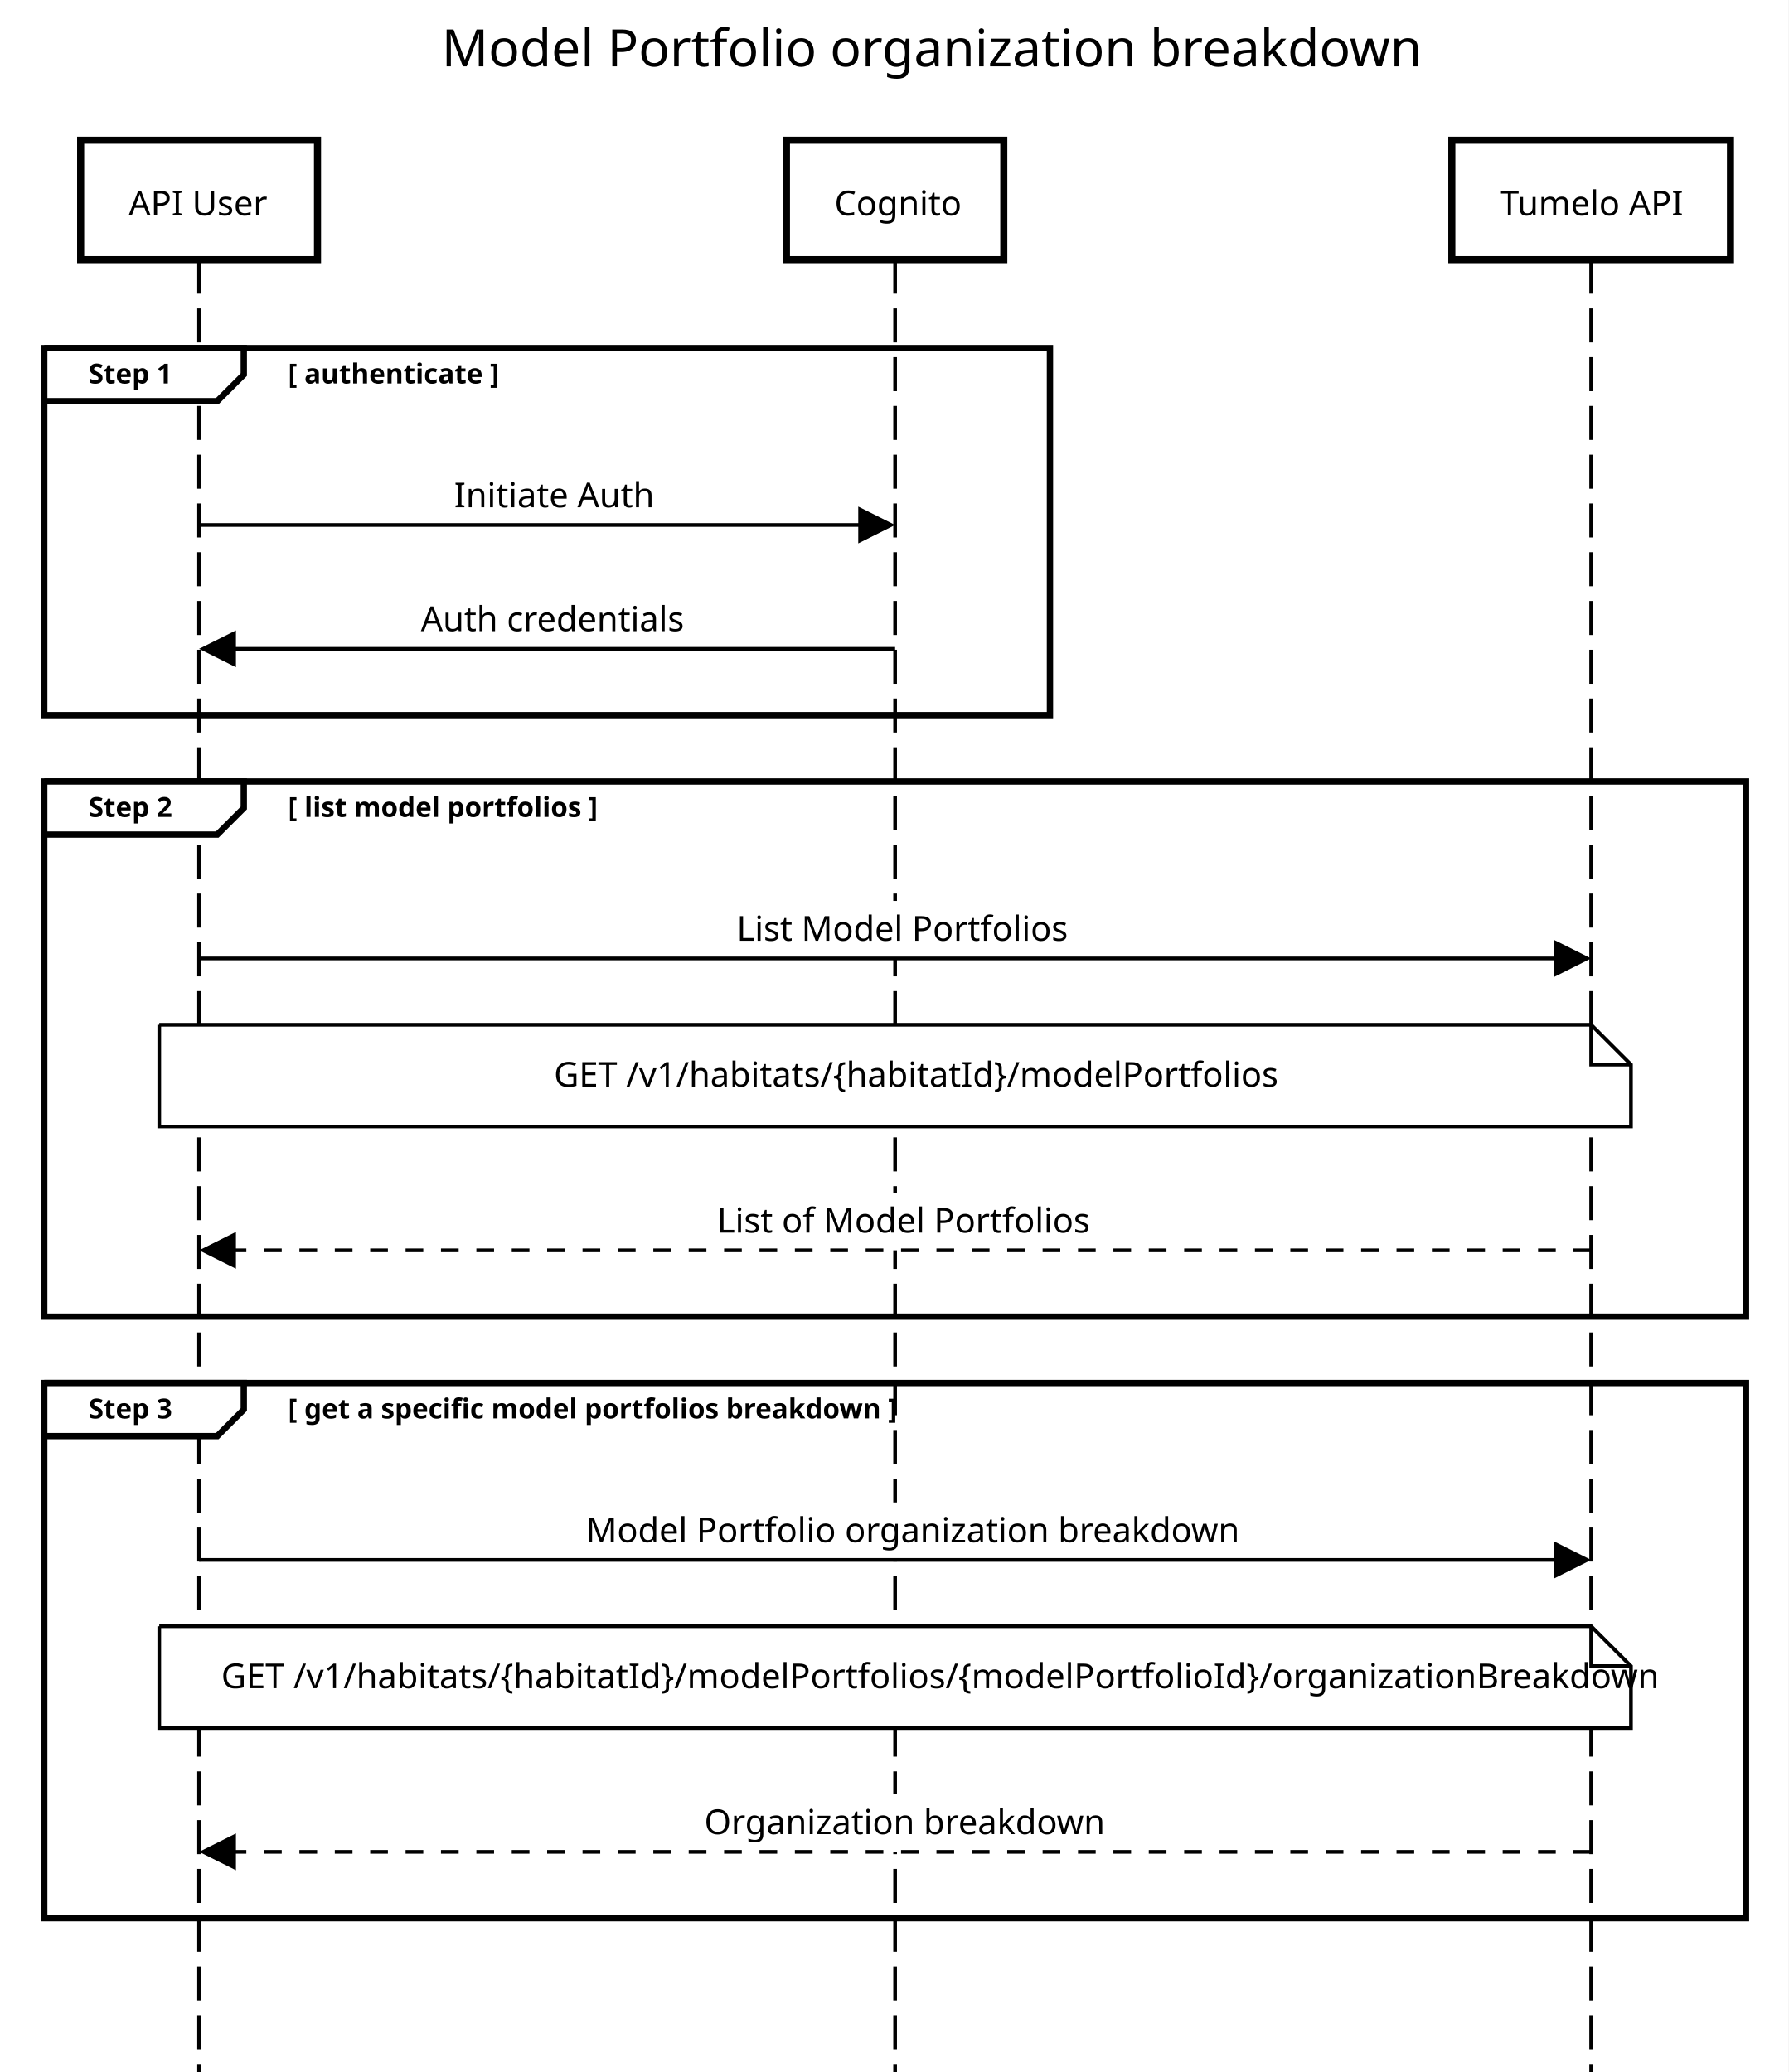
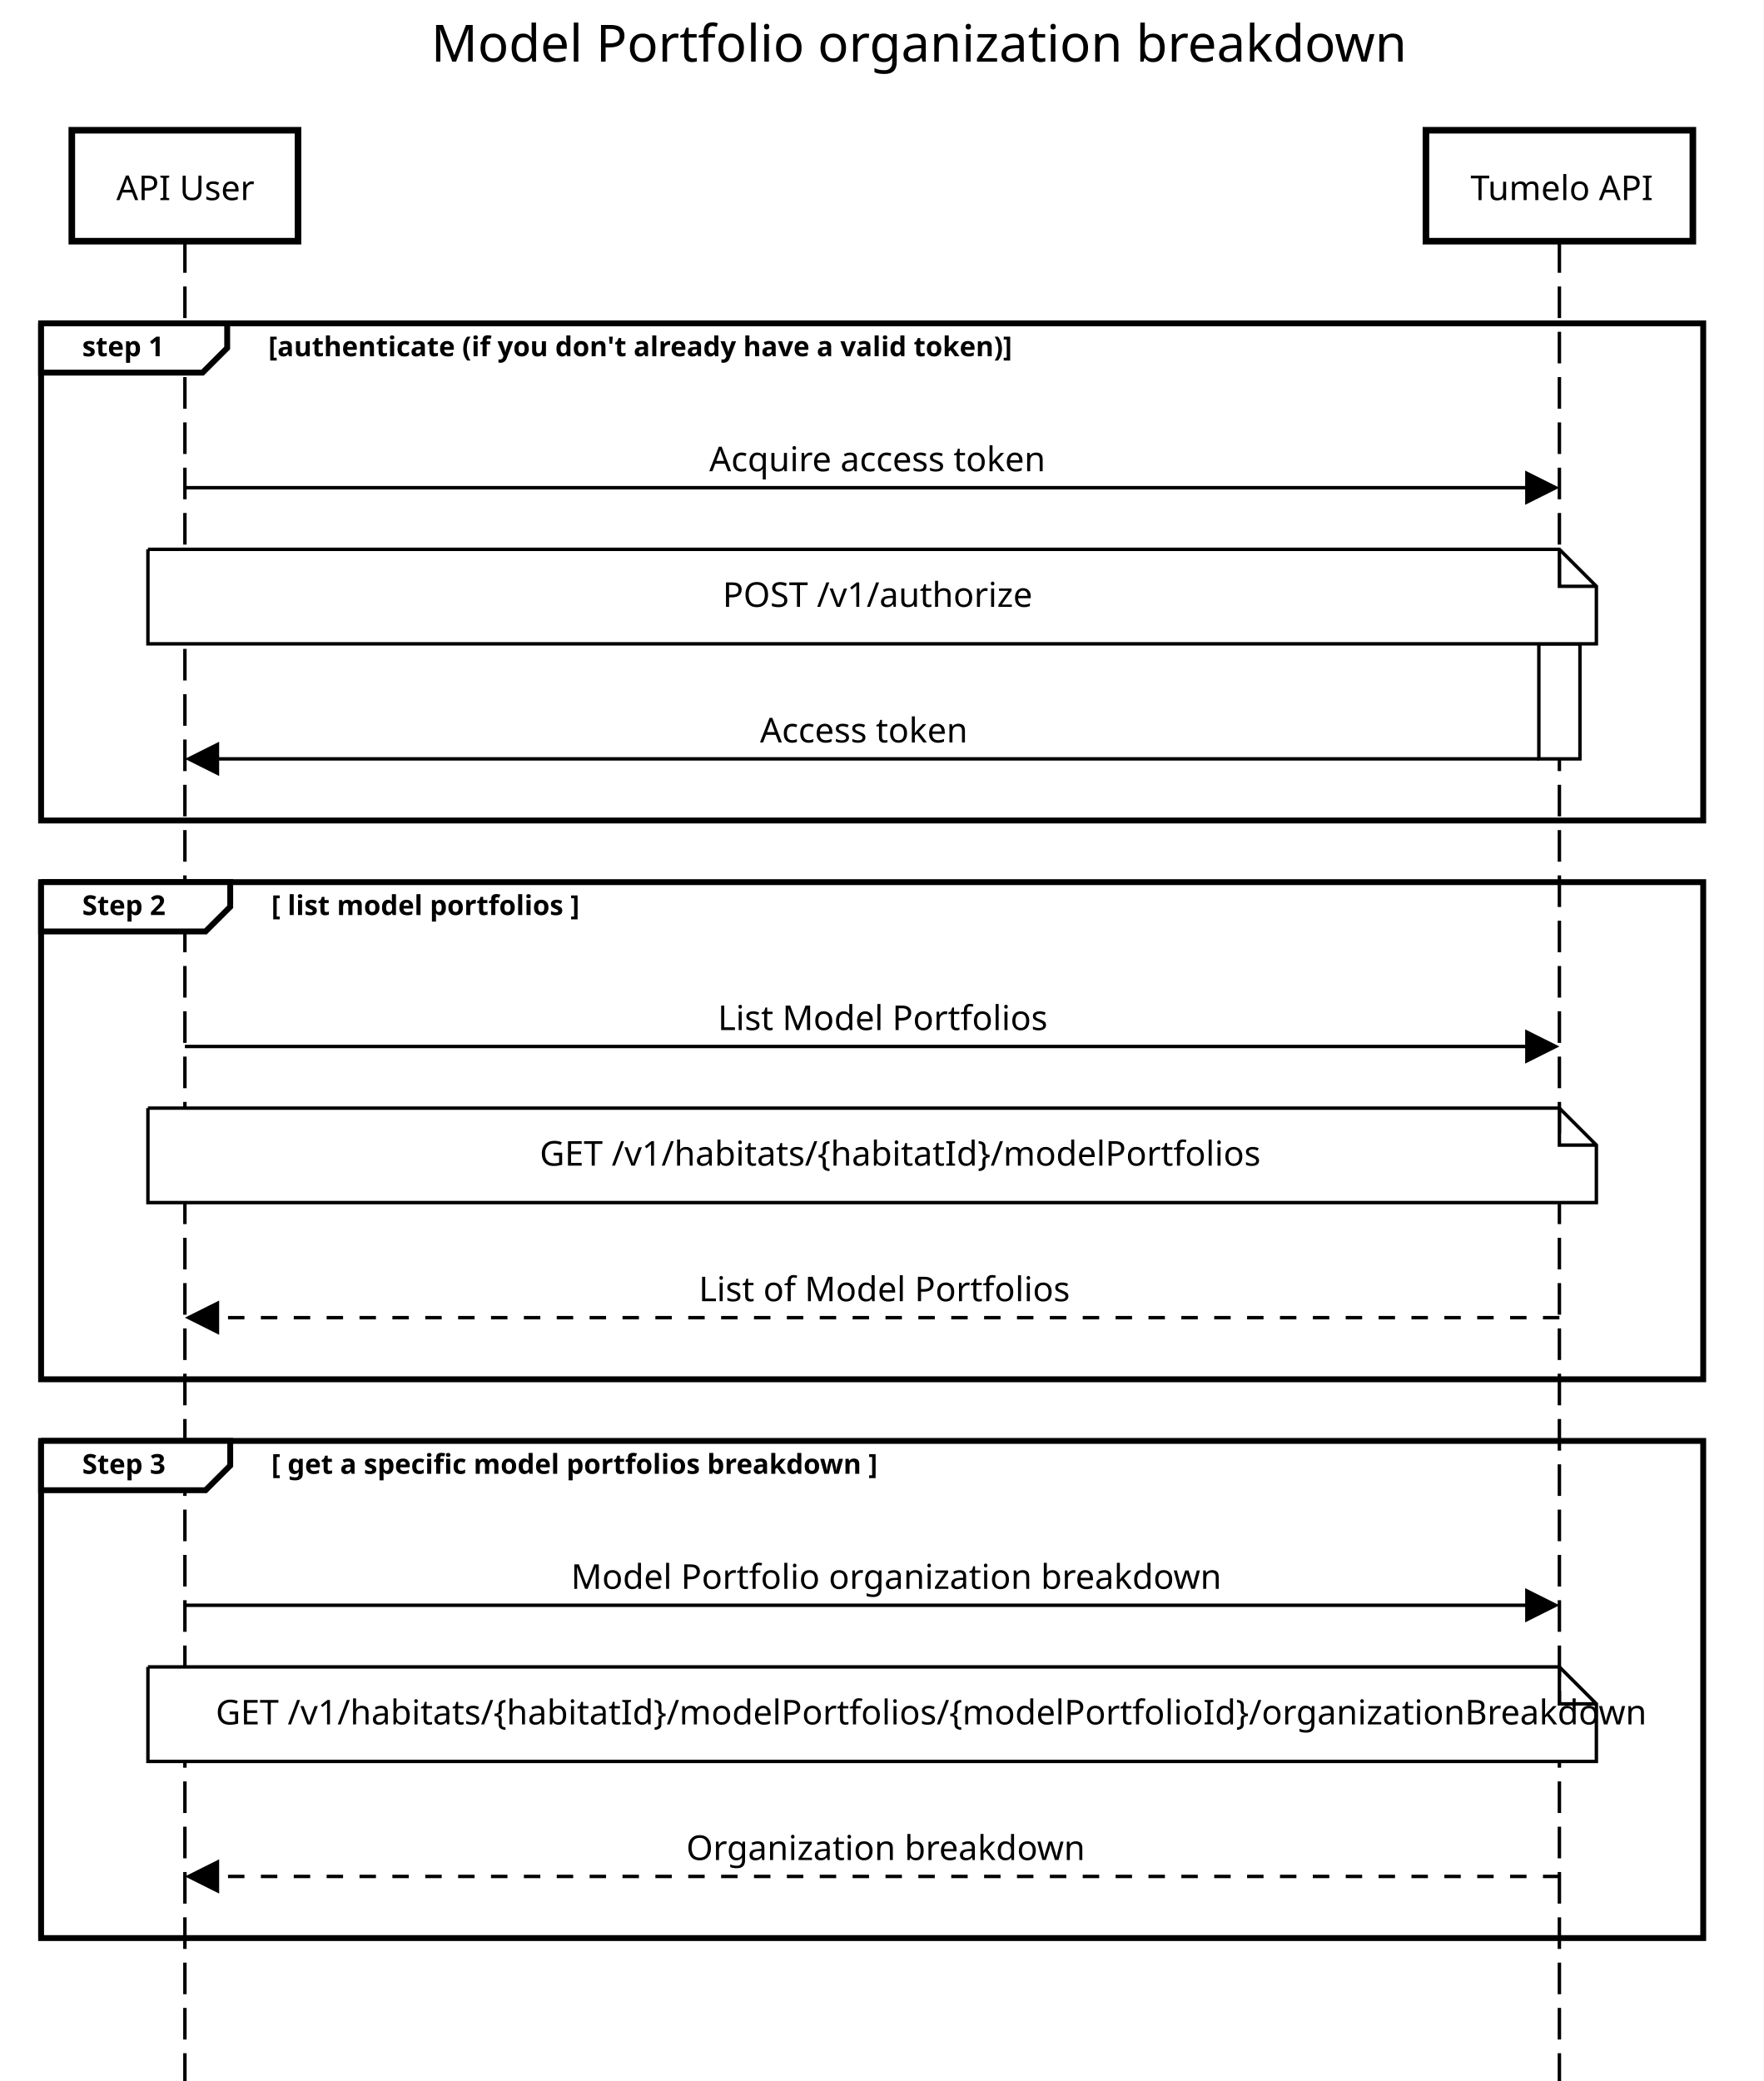
- <svg xmlns="http://www.w3.org/2000/svg" version="1.1" width="762" height="883">
+ <svg xmlns="http://www.w3.org/2000/svg" version="1.1" width="755" height="891">
  <defs />
  <g>
    <g />
    <g />
    <g />
    <g />
    <g />
    <g />
    <g />
    <g />
+     <g />
    <g>
-       <rect fill="white" stroke="none" x="0" y="0" width="762" height="883" />
+       <rect fill="white" stroke="none" x="0" y="0" width="755" height="891" />
    </g>
    <g>
-       <text fill="black" stroke="none" font-family="sans-serif" font-size="16.5pt" font-style="normal" font-weight="normal" text-decoration="normal" x="188.14" y="28.272" text-anchor="start" dominant-baseline="alphabetic" xml:space="preserve">Model Portfolio organization breakdown</text>
+       <text fill="black" stroke="none" font-family="sans-serif" font-size="16.5pt" font-style="normal" font-weight="normal" text-decoration="normal" x="184.571" y="26.388" text-anchor="start" dominant-baseline="alphabetic" xml:space="preserve">Model Portfolio organization breakdown</text>
    </g>
    <g />
    <g>
-       <path fill="none" stroke="black" paint-order="fill stroke markers" d=" M 84.817 110.64 L 84.817 883.42" stroke-miterlimit="10" stroke-width="1.571" stroke-dasharray="14.499,6.283" />
-       <path fill="none" stroke="black" paint-order="fill stroke markers" d=" M 381.366 110.64 L 381.366 883.42" stroke-miterlimit="10" stroke-width="1.571" stroke-dasharray="14.499,6.283" />
-       <path fill="none" stroke="black" paint-order="fill stroke markers" d=" M 677.914 110.64 L 677.914 883.42" stroke-miterlimit="10" stroke-width="1.571" stroke-dasharray="14.499,6.283" />
+       <path fill="none" stroke="black" paint-order="fill stroke markers" d=" M 79.163 103.264 L 79.163 891.374" stroke-miterlimit="10" stroke-width="1.466" stroke-dasharray="13.532,5.864" />
+       <path fill="none" stroke="black" paint-order="fill stroke markers" d=" M 667.617 103.264 L 667.617 891.374" stroke-miterlimit="10" stroke-width="1.466" stroke-dasharray="13.532,5.864" />
    </g>
    <g>
      <path fill="none" stroke="none" />
      <g>
-         <path fill="white" stroke="black" paint-order="fill stroke markers" d=" M 34.36 59.749 L 135.275 59.749 L 135.275 110.64 L 34.36 110.64 L 34.36 59.749 Z" stroke-miterlimit="10" stroke-width="3.016" stroke-dasharray="" />
+         <path fill="white" stroke="black" paint-order="fill stroke markers" d=" M 30.743 55.766 L 127.583 55.766 L 127.583 103.264 L 30.743 103.264 L 30.743 55.766 Z" stroke-miterlimit="10" stroke-width="2.815" stroke-dasharray="" />
      </g>
      <g>
        <g />
-         <text fill="black" stroke="none" font-family="sans-serif" font-size="11pt" font-style="normal" font-weight="normal" text-decoration="normal" x="54.81" y="91.791" text-anchor="start" dominant-baseline="alphabetic" xml:space="preserve">API User</text>
+         <text fill="black" stroke="none" font-family="sans-serif" font-size="11pt" font-style="normal" font-weight="normal" text-decoration="normal" x="49.83" y="85.672" text-anchor="start" dominant-baseline="alphabetic" xml:space="preserve">API User</text>
      </g>
      <path fill="none" stroke="none" />
      <g>
-         <path fill="white" stroke="black" paint-order="fill stroke markers" d=" M 335.064 59.749 L 427.667 59.749 L 427.667 110.64 L 335.064 110.64 L 335.064 59.749 Z" stroke-miterlimit="10" stroke-width="3.016" stroke-dasharray="" />
+         <path fill="white" stroke="black" paint-order="fill stroke markers" d=" M 610.48 55.766 L 724.754 55.766 L 724.754 103.264 L 610.48 103.264 L 610.48 55.766 Z" stroke-miterlimit="10" stroke-width="2.815" stroke-dasharray="" />
      </g>
      <g>
        <g />
-         <text fill="black" stroke="none" font-family="sans-serif" font-size="11pt" font-style="normal" font-weight="normal" text-decoration="normal" x="355.515" y="91.791" text-anchor="start" dominant-baseline="alphabetic" xml:space="preserve">Cognito</text>
-       </g>
-       <path fill="none" stroke="none" />
-       <g>
-         <path fill="white" stroke="black" paint-order="fill stroke markers" d=" M 618.557 59.749 L 737.27 59.749 L 737.27 110.64 L 618.557 110.64 L 618.557 59.749 Z" stroke-miterlimit="10" stroke-width="3.016" stroke-dasharray="" />
-       </g>
-       <g>
-         <g />
-         <text fill="black" stroke="none" font-family="sans-serif" font-size="11pt" font-style="normal" font-weight="normal" text-decoration="normal" x="639.008" y="91.791" text-anchor="start" dominant-baseline="alphabetic" xml:space="preserve">Tumelo API</text>
+         <text fill="black" stroke="none" font-family="sans-serif" font-size="11pt" font-style="normal" font-weight="normal" text-decoration="normal" x="629.567" y="85.672" text-anchor="start" dominant-baseline="alphabetic" xml:space="preserve">Tumelo API</text>
      </g>
    </g>
    <g>
+       <path fill="white" stroke="black" paint-order="fill stroke markers" d=" M 658.821 275.663 L 676.413 275.663 L 676.413 324.92 L 658.821 324.92 L 658.821 275.663" stroke-miterlimit="10" stroke-width="1.466" stroke-dasharray="" />
      <g>
        <g>
-           <rect fill="white" stroke="none" x="190.655" y="199.227" width="84.873" height="24.503" />
+           <rect fill="white" stroke="none" x="301.018" y="185.945" width="144.744" height="22.869" />
        </g>
-         <text fill="black" stroke="none" font-family="sans-serif" font-size="11pt" font-style="normal" font-weight="normal" text-decoration="normal" x="193.482" y="216.19" text-anchor="start" dominant-baseline="alphabetic" xml:space="preserve">Initiate Auth</text>
+         <text fill="black" stroke="none" font-family="sans-serif" font-size="11pt" font-style="normal" font-weight="normal" text-decoration="normal" x="303.657" y="201.777" text-anchor="start" dominant-baseline="alphabetic" xml:space="preserve">Acquire access token</text>
      </g>
      <g>
-         <path fill="none" stroke="black" paint-order="fill stroke markers" d=" M 84.817 223.729 L 378.224 223.729" stroke-miterlimit="10" stroke-width="1.571" stroke-dasharray="" />
-         <g transform="translate(381.3656,223.7295) translate(-381.3656,-223.7295)">
-           <path fill="black" stroke="none" paint-order="stroke fill markers" d=" M 365.659 215.876 L 381.366 223.729 L 365.659 231.583 Z" />
+         <path fill="none" stroke="black" paint-order="fill stroke markers" d=" M 79.163 208.814 L 664.685 208.814" stroke-miterlimit="10" stroke-width="1.466" stroke-dasharray="" />
+         <g transform="translate(667.6172,208.8142) translate(-667.6172,-208.8142)">
+           <path fill="black" stroke="none" paint-order="stroke fill markers" d=" M 652.957 201.484 L 667.617 208.814 L 652.957 216.144 Z" />
+         </g>
+       </g>
+       <path fill="white" stroke="black" paint-order="fill stroke markers" d=" M 63.33 235.202 L 667.617 235.202 L 683.45 251.034 L 683.45 275.663 L 63.33 275.663 L 63.33 235.202 M 667.617 235.202 L 667.617 251.034 L 683.45 251.034" stroke-miterlimit="10" stroke-width="1.466" stroke-dasharray="" />
+       <g>
+         <text fill="black" stroke="none" font-family="sans-serif" font-size="11pt" font-style="normal" font-weight="normal" text-decoration="normal" x="309.39" y="259.83" text-anchor="start" dominant-baseline="alphabetic" xml:space="preserve">POST /v1/authorize</text>
+       </g>
+       <g>
+         <g>
+           <rect fill="white" stroke="none" x="322.737" y="302.05" width="92.511" height="22.869" />
+         </g>
+         <text fill="black" stroke="none" font-family="sans-serif" font-size="11pt" font-style="normal" font-weight="normal" text-decoration="normal" x="325.375" y="317.883" text-anchor="start" dominant-baseline="alphabetic" xml:space="preserve">Access token</text>
+       </g>
+       <g>
+         <path fill="none" stroke="black" paint-order="fill stroke markers" d=" M 658.821 324.92 L 82.095 324.92" stroke-miterlimit="10" stroke-width="1.466" stroke-dasharray="" />
+         <g transform="translate(79.16291,324.9198) translate(-79.16291,-324.9198)">
+           <path fill="black" stroke="none" paint-order="stroke fill markers" d=" M 93.823 317.59 L 79.163 324.92 L 93.823 332.25 Z" />
        </g>
      </g>
      <g>
        <g>
-           <rect fill="white" stroke="none" x="176.483" y="252.002" width="113.218" height="24.503" />
+           <rect fill="white" stroke="none" x="304.685" y="425.193" width="137.411" height="22.869" />
        </g>
-         <text fill="black" stroke="none" font-family="sans-serif" font-size="11pt" font-style="normal" font-weight="normal" text-decoration="normal" x="179.31" y="268.965" text-anchor="start" dominant-baseline="alphabetic" xml:space="preserve">Auth credentials</text>
+         <text fill="black" stroke="none" font-family="sans-serif" font-size="11pt" font-style="normal" font-weight="normal" text-decoration="normal" x="307.323" y="441.025" text-anchor="start" dominant-baseline="alphabetic" xml:space="preserve">List Model Portfolios</text>
      </g>
      <g>
-         <path fill="none" stroke="black" paint-order="fill stroke markers" d=" M 381.366 276.505 L 87.959 276.505" stroke-miterlimit="10" stroke-width="1.571" stroke-dasharray="" />
-         <g transform="translate(84.8174,276.5047) translate(-84.8174,-276.5047)">
-           <path fill="black" stroke="none" paint-order="stroke fill markers" d=" M 100.524 268.651 L 84.817 276.505 L 100.524 284.358 Z" />
+         <path fill="none" stroke="black" paint-order="fill stroke markers" d=" M 79.163 448.062 L 664.685 448.062" stroke-miterlimit="10" stroke-width="1.466" stroke-dasharray="" />
+         <g transform="translate(667.6172,448.0621) translate(-667.6172,-448.0621)">
+           <path fill="black" stroke="none" paint-order="stroke fill markers" d=" M 652.957 440.732 L 667.617 448.062 L 652.957 455.392 Z" />
+         </g>
+       </g>
+       <path fill="white" stroke="black" paint-order="fill stroke markers" d=" M 63.33 474.45 L 667.617 474.45 L 683.45 490.282 L 683.45 514.911 L 63.33 514.911 L 63.33 474.45 M 667.617 474.45 L 667.617 490.282 L 683.45 490.282" stroke-miterlimit="10" stroke-width="1.466" stroke-dasharray="" />
+       <g>
+         <text fill="black" stroke="none" font-family="sans-serif" font-size="11pt" font-style="normal" font-weight="normal" text-decoration="normal" x="231.073" y="499.078" text-anchor="start" dominant-baseline="alphabetic" xml:space="preserve">GET /v1/habitats/{habitatId}/modelPortfolios</text>
+       </g>
+       <g>
+         <g>
+           <rect fill="white" stroke="none" x="296.535" y="541.298" width="153.711" height="22.869" />
+         </g>
+         <text fill="black" stroke="none" font-family="sans-serif" font-size="11pt" font-style="normal" font-weight="normal" text-decoration="normal" x="299.173" y="557.131" text-anchor="start" dominant-baseline="alphabetic" xml:space="preserve">List of Model Portfolios</text>
+       </g>
+       <g>
+         <path fill="none" stroke="black" paint-order="fill stroke markers" d=" M 667.617 564.168 L 82.095 564.168" stroke-miterlimit="10" stroke-width="1.466" stroke-dasharray="7.037" />
+         <g transform="translate(79.16291,564.1677) translate(-79.16291,-564.1677)">
+           <path fill="black" stroke="none" paint-order="stroke fill markers" d=" M 93.823 556.838 L 79.163 564.168 L 93.823 571.498 Z" />
        </g>
      </g>
      <g>
        <g>
-           <rect fill="white" stroke="none" x="311.009" y="383.94" width="140.713" height="24.503" />
+           <rect fill="white" stroke="none" x="241.818" y="664.441" width="263.144" height="22.869" />
        </g>
-         <text fill="black" stroke="none" font-family="sans-serif" font-size="11pt" font-style="normal" font-weight="normal" text-decoration="normal" x="313.836" y="400.904" text-anchor="start" dominant-baseline="alphabetic" xml:space="preserve">List Model Portfolios</text>
+         <text fill="black" stroke="none" font-family="sans-serif" font-size="11pt" font-style="normal" font-weight="normal" text-decoration="normal" x="244.457" y="680.273" text-anchor="start" dominant-baseline="alphabetic" xml:space="preserve">Model Portfolio organization breakdown</text>
      </g>
      <g>
-         <path fill="none" stroke="black" paint-order="fill stroke markers" d=" M 84.817 408.443 L 674.772 408.443" stroke-miterlimit="10" stroke-width="1.571" stroke-dasharray="" />
-         <g transform="translate(677.9138,408.4429) translate(-677.9138,-408.4429)">
-           <path fill="black" stroke="none" paint-order="stroke fill markers" d=" M 662.207 400.589 L 677.914 408.443 L 662.207 416.296 Z" />
+         <path fill="none" stroke="black" paint-order="fill stroke markers" d=" M 79.163 687.31 L 664.685 687.31" stroke-miterlimit="10" stroke-width="1.466" stroke-dasharray="" />
+         <g transform="translate(667.6172,687.31) translate(-667.6172,-687.31)">
+           <path fill="black" stroke="none" paint-order="stroke fill markers" d=" M 652.957 679.98 L 667.617 687.31 L 652.957 694.64 Z" />
        </g>
      </g>
-       <path fill="white" stroke="black" paint-order="fill stroke markers" d=" M 67.854 436.715 L 677.914 436.715 L 694.877 453.679 L 694.877 480.066 L 67.854 480.066 L 67.854 436.715 M 677.914 436.715 L 677.914 453.679 L 694.877 453.679" stroke-miterlimit="10" stroke-width="1.571" stroke-dasharray="" />
+       <path fill="white" stroke="black" paint-order="fill stroke markers" d=" M 63.33 713.698 L 667.617 713.698 L 683.45 729.53 L 683.45 754.159 L 63.33 754.159 L 63.33 713.698 M 667.617 713.698 L 667.617 729.53 L 683.45 729.53" stroke-miterlimit="10" stroke-width="1.466" stroke-dasharray="" />
      <g>
-         <text fill="black" stroke="none" font-family="sans-serif" font-size="11pt" font-style="normal" font-weight="normal" text-decoration="normal" x="235.998" y="463.103" text-anchor="start" dominant-baseline="alphabetic" xml:space="preserve">GET /v1/habitats/{habitatId}/modelPortfolios</text>
+         <text fill="black" stroke="none" font-family="sans-serif" font-size="11pt" font-style="normal" font-weight="normal" text-decoration="normal" x="92.357" y="738.326" text-anchor="start" dominant-baseline="alphabetic" xml:space="preserve">GET /v1/habitats/{habitatId}/modelPortfolios/{modelPortfolioId}/organizationBreakdown</text>
      </g>
      <g>
        <g>
-           <rect fill="white" stroke="none" x="302.67" y="508.339" width="157.39" height="24.503" />
+           <rect fill="white" stroke="none" x="291.185" y="780.546" width="164.411" height="22.869" />
        </g>
-         <text fill="black" stroke="none" font-family="sans-serif" font-size="11pt" font-style="normal" font-weight="normal" text-decoration="normal" x="305.498" y="525.302" text-anchor="start" dominant-baseline="alphabetic" xml:space="preserve">List of Model Portfolios</text>
+         <text fill="black" stroke="none" font-family="sans-serif" font-size="11pt" font-style="normal" font-weight="normal" text-decoration="normal" x="293.823" y="796.379" text-anchor="start" dominant-baseline="alphabetic" xml:space="preserve">Organization breakdown</text>
      </g>
      <g>
-         <path fill="none" stroke="black" paint-order="fill stroke markers" d=" M 677.914 532.842 L 87.959 532.842" stroke-miterlimit="10" stroke-width="1.571" stroke-dasharray="7.539" />
-         <g transform="translate(84.8174,532.8418) translate(-84.8174,-532.8418)">
-           <path fill="black" stroke="none" paint-order="stroke fill markers" d=" M 100.524 524.988 L 84.817 532.842 L 100.524 540.695 Z" />
-         </g>
-       </g>
-       <g>
-         <g>
-           <rect fill="white" stroke="none" x="246.794" y="640.277" width="269.143" height="24.503" />
-         </g>
-         <text fill="black" stroke="none" font-family="sans-serif" font-size="11pt" font-style="normal" font-weight="normal" text-decoration="normal" x="249.621" y="657.241" text-anchor="start" dominant-baseline="alphabetic" xml:space="preserve">Model Portfolio organization breakdown</text>
-       </g>
-       <g>
-         <path fill="none" stroke="black" paint-order="fill stroke markers" d=" M 84.817 664.78 L 674.772 664.78" stroke-miterlimit="10" stroke-width="1.571" stroke-dasharray="" />
-         <g transform="translate(677.9138,664.7799) translate(-677.9138,-664.7799)">
-           <path fill="black" stroke="none" paint-order="stroke fill markers" d=" M 662.207 656.926 L 677.914 664.78 L 662.207 672.633 Z" />
-         </g>
-       </g>
-       <path fill="white" stroke="black" paint-order="fill stroke markers" d=" M 67.854 693.052 L 677.914 693.052 L 694.877 710.016 L 694.877 736.404 L 67.854 736.404 L 67.854 693.052 M 677.914 693.052 L 677.914 710.016 L 694.877 710.016" stroke-miterlimit="10" stroke-width="1.571" stroke-dasharray="" />
-       <g>
-         <text fill="black" stroke="none" font-family="sans-serif" font-size="11pt" font-style="normal" font-weight="normal" text-decoration="normal" x="94.242" y="719.44" text-anchor="start" dominant-baseline="alphabetic" xml:space="preserve">GET /v1/habitats/{habitatId}/modelPortfolios/{modelPortfolioId}/organizationBreakdown</text>
-       </g>
-       <g>
-         <g>
-           <rect fill="white" stroke="none" x="297.24" y="764.676" width="168.252" height="24.503" />
-         </g>
-         <text fill="black" stroke="none" font-family="sans-serif" font-size="11pt" font-style="normal" font-weight="normal" text-decoration="normal" x="300.067" y="781.639" text-anchor="start" dominant-baseline="alphabetic" xml:space="preserve">Organization breakdown</text>
-       </g>
-       <g>
-         <path fill="none" stroke="black" paint-order="fill stroke markers" d=" M 677.914 789.179 L 87.959 789.179" stroke-miterlimit="10" stroke-width="1.571" stroke-dasharray="7.539" />
-         <g transform="translate(84.8174,789.1788) translate(-84.8174,-789.1788)">
-           <path fill="black" stroke="none" paint-order="stroke fill markers" d=" M 100.524 781.325 L 84.817 789.179 L 100.524 797.032 Z" />
+         <path fill="none" stroke="black" paint-order="fill stroke markers" d=" M 667.617 803.416 L 82.095 803.416" stroke-miterlimit="10" stroke-width="1.466" stroke-dasharray="7.037" />
+         <g transform="translate(79.16291,803.4156) translate(-79.16291,-803.4156)">
+           <path fill="black" stroke="none" paint-order="stroke fill markers" d=" M 93.823 796.086 L 79.163 803.416 L 93.823 810.745 Z" />
        </g>
      </g>
      <g>
        <g />
-         <path fill="none" stroke="black" paint-order="fill stroke markers" d=" M 18.848 148.336 L 447.335 148.336 L 447.335 304.777 L 18.848 304.777 L 18.848 148.336 Z" stroke-miterlimit="10" stroke-width="2.693" stroke-dasharray="" />
-         <path fill="white" stroke="black" paint-order="fill stroke markers" d=" M 18.848 148.336 L 18.848 170.954 L 92.557 170.954 L 103.866 159.645 L 103.866 148.336 L 18.848 148.336" stroke-miterlimit="10" stroke-width="2.693" stroke-dasharray="" />
-         <text fill="black" stroke="none" font-family="sans-serif" font-size="8.8pt" font-style="normal" font-weight="bold" text-decoration="normal" x="37.697" y="163.415" text-anchor="start" dominant-baseline="alphabetic" xml:space="preserve">Step 1</text>
-         <text fill="black" stroke="none" font-family="sans-serif" font-size="8.8pt" font-style="normal" font-weight="bold" text-decoration="normal" x="122.714" y="163.415" text-anchor="start" dominant-baseline="alphabetic" xml:space="preserve">[ authenticate ]</text>
+         <path fill="none" stroke="black" paint-order="fill stroke markers" d=" M 17.592 138.447 L 729.188 138.447 L 729.188 351.307 L 17.592 351.307 L 17.592 138.447 Z" stroke-miterlimit="10" stroke-width="2.513" stroke-dasharray="" />
+         <path fill="white" stroke="black" paint-order="fill stroke markers" d=" M 17.592 138.447 L 17.592 159.557 L 86.709 159.557 L 97.264 149.002 L 97.264 138.447 L 17.592 138.447" stroke-miterlimit="10" stroke-width="2.513" stroke-dasharray="" />
+         <text fill="black" stroke="none" font-family="sans-serif" font-size="8.8pt" font-style="normal" font-weight="bold" text-decoration="normal" x="35.184" y="152.521" text-anchor="start" dominant-baseline="alphabetic" xml:space="preserve">step 1</text>
+         <text fill="black" stroke="none" font-family="sans-serif" font-size="8.8pt" font-style="normal" font-weight="bold" text-decoration="normal" x="114.855" y="152.521" text-anchor="start" dominant-baseline="alphabetic" xml:space="preserve">[authenticate (if you don't already have a valid token)]</text>
      </g>
      <g>
        <g />
-         <path fill="none" stroke="black" paint-order="fill stroke markers" d=" M 18.848 333.05 L 743.883 333.05 L 743.883 561.114 L 18.848 561.114 L 18.848 333.05 Z" stroke-miterlimit="10" stroke-width="2.693" stroke-dasharray="" />
-         <path fill="white" stroke="black" paint-order="fill stroke markers" d=" M 18.848 333.05 L 18.848 355.668 L 92.557 355.668 L 103.866 344.359 L 103.866 333.05 L 18.848 333.05" stroke-miterlimit="10" stroke-width="2.693" stroke-dasharray="" />
-         <text fill="black" stroke="none" font-family="sans-serif" font-size="8.8pt" font-style="normal" font-weight="bold" text-decoration="normal" x="37.697" y="348.128" text-anchor="start" dominant-baseline="alphabetic" xml:space="preserve">Step 2</text>
-         <text fill="black" stroke="none" font-family="sans-serif" font-size="8.8pt" font-style="normal" font-weight="bold" text-decoration="normal" x="122.714" y="348.128" text-anchor="start" dominant-baseline="alphabetic" xml:space="preserve">[ list model portfolios ]</text>
+         <path fill="none" stroke="black" paint-order="fill stroke markers" d=" M 17.592 377.695 L 729.188 377.695 L 729.188 590.555 L 17.592 590.555 L 17.592 377.695 Z" stroke-miterlimit="10" stroke-width="2.513" stroke-dasharray="" />
+         <path fill="white" stroke="black" paint-order="fill stroke markers" d=" M 17.592 377.695 L 17.592 398.805 L 88.009 398.805 L 98.564 388.25 L 98.564 377.695 L 17.592 377.695" stroke-miterlimit="10" stroke-width="2.513" stroke-dasharray="" />
+         <text fill="black" stroke="none" font-family="sans-serif" font-size="8.8pt" font-style="normal" font-weight="bold" text-decoration="normal" x="35.184" y="391.768" text-anchor="start" dominant-baseline="alphabetic" xml:space="preserve">Step 2</text>
+         <text fill="black" stroke="none" font-family="sans-serif" font-size="8.8pt" font-style="normal" font-weight="bold" text-decoration="normal" x="116.155" y="391.768" text-anchor="start" dominant-baseline="alphabetic" xml:space="preserve">[ list model portfolios ]</text>
      </g>
      <g>
        <g />
-         <path fill="none" stroke="black" paint-order="fill stroke markers" d=" M 18.848 589.387 L 743.883 589.387 L 743.883 817.451 L 18.848 817.451 L 18.848 589.387 Z" stroke-miterlimit="10" stroke-width="2.693" stroke-dasharray="" />
-         <path fill="white" stroke="black" paint-order="fill stroke markers" d=" M 18.848 589.387 L 18.848 612.005 L 92.557 612.005 L 103.866 600.696 L 103.866 589.387 L 18.848 589.387" stroke-miterlimit="10" stroke-width="2.693" stroke-dasharray="" />
-         <text fill="black" stroke="none" font-family="sans-serif" font-size="8.8pt" font-style="normal" font-weight="bold" text-decoration="normal" x="37.697" y="604.465" text-anchor="start" dominant-baseline="alphabetic" xml:space="preserve">Step 3</text>
-         <text fill="black" stroke="none" font-family="sans-serif" font-size="8.8pt" font-style="normal" font-weight="bold" text-decoration="normal" x="122.714" y="604.465" text-anchor="start" dominant-baseline="alphabetic" xml:space="preserve">[ get a specific model portfolios breakdown ]</text>
+         <path fill="none" stroke="black" paint-order="fill stroke markers" d=" M 17.592 616.943 L 729.188 616.943 L 729.188 829.803 L 17.592 829.803 L 17.592 616.943 Z" stroke-miterlimit="10" stroke-width="2.513" stroke-dasharray="" />
+         <path fill="white" stroke="black" paint-order="fill stroke markers" d=" M 17.592 616.943 L 17.592 638.053 L 88.009 638.053 L 98.564 627.498 L 98.564 616.943 L 17.592 616.943" stroke-miterlimit="10" stroke-width="2.513" stroke-dasharray="" />
+         <text fill="black" stroke="none" font-family="sans-serif" font-size="8.8pt" font-style="normal" font-weight="bold" text-decoration="normal" x="35.184" y="631.016" text-anchor="start" dominant-baseline="alphabetic" xml:space="preserve">Step 3</text>
+         <text fill="black" stroke="none" font-family="sans-serif" font-size="8.8pt" font-style="normal" font-weight="bold" text-decoration="normal" x="116.155" y="631.016" text-anchor="start" dominant-baseline="alphabetic" xml:space="preserve">[ get a specific model portfolios breakdown ]</text>
      </g>
    </g>
    <g />
    <g />
-     <g />
  </g>
</svg>
